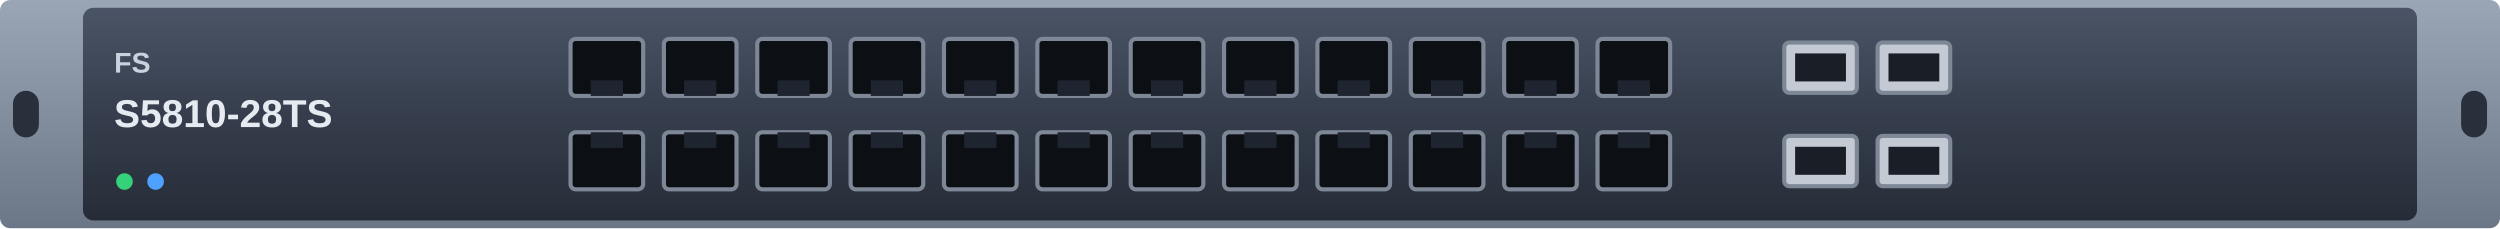
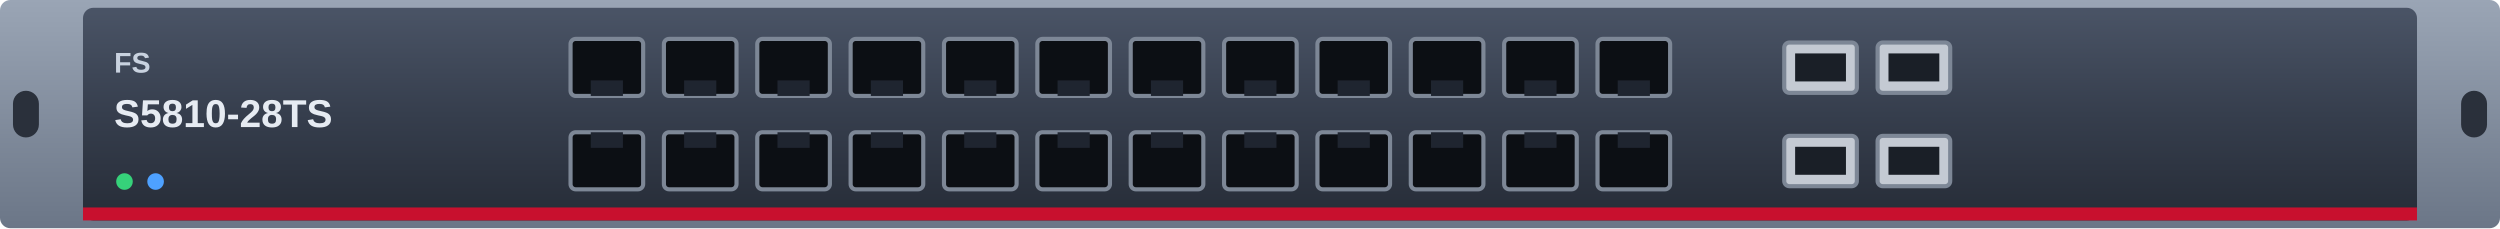
<svg xmlns="http://www.w3.org/2000/svg" viewBox="0 0 482 44" width="482" height="44">
  <defs>
    <linearGradient id="m" x1="0" y1="0" x2="0" y2="1">
      <stop offset="0" stop-color="#4a5466" />
      <stop offset=".5" stop-color="#363e4d" />
      <stop offset="1" stop-color="#262c37" />
    </linearGradient>
    <linearGradient id="l" x1="0" y1="0" x2="0" y2="1">
      <stop offset="0" stop-color="#f4f6f9" />
      <stop offset="1" stop-color="#d5dae2" />
    </linearGradient>
    <linearGradient id="g" x1="0" y1="0" x2="0" y2="1">
      <stop offset="0" stop-color="#9aa5b5" />
      <stop offset="1" stop-color="#6b7687" />
    </linearGradient>
    <linearGradient id="s" x1="0" y1="0" x2="0" y2="1">
      <stop offset="0" stop-color="#1b2a3f" />
      <stop offset="1" stop-color="#0d1624" />
    </linearGradient>
  </defs>
  <rect x="0" y="0" width="482" height="44" rx="2" fill="url(#g)" />
  <rect x="2.5" y="17.5" width="5" height="9" rx="2.5" fill="#2a303b" />
  <rect x="474.5" y="17.5" width="5" height="9" rx="2.5" fill="#2a303b" />
  <rect x="16" y="1.5" width="450" height="41" rx="2" fill="url(#m)" />
+   <rect x="16" y="40" width="450" height="2.5" fill="#c8102e" />
  <text x="22" y="14" font-family="Arial,Helvetica,sans-serif" font-size="5.5" font-weight="700" fill="#c9d2df">FS</text>
  <text x="22" y="24.5" font-family="Arial,Helvetica,sans-serif" font-size="7.5" font-weight="700" fill="#e6ebf2">S5810-28TS</text>
  <circle cx="24" cy="35" r="1.6" fill="#36d27a" />
  <circle cx="30" cy="35" r="1.6" fill="#4ea1ff" />
  <rect x="110" y="7.5" width="14" height="11" rx="1" fill="#0c0f14" stroke="#7d8796" stroke-width=".8" />
  <rect x="113.9" y="15.5" width="6.2" height="3" fill="#1f2530" />
  <rect x="110" y="25.5" width="14" height="11" rx="1" fill="#0c0f14" stroke="#7d8796" stroke-width=".8" />
  <rect x="113.9" y="25.5" width="6.2" height="3" fill="#1f2530" />
  <rect x="128" y="7.5" width="14" height="11" rx="1" fill="#0c0f14" stroke="#7d8796" stroke-width=".8" />
  <rect x="131.9" y="15.5" width="6.2" height="3" fill="#1f2530" />
  <rect x="128" y="25.5" width="14" height="11" rx="1" fill="#0c0f14" stroke="#7d8796" stroke-width=".8" />
  <rect x="131.9" y="25.5" width="6.2" height="3" fill="#1f2530" />
  <rect x="146" y="7.5" width="14" height="11" rx="1" fill="#0c0f14" stroke="#7d8796" stroke-width=".8" />
  <rect x="149.9" y="15.5" width="6.2" height="3" fill="#1f2530" />
  <rect x="146" y="25.5" width="14" height="11" rx="1" fill="#0c0f14" stroke="#7d8796" stroke-width=".8" />
  <rect x="149.9" y="25.5" width="6.2" height="3" fill="#1f2530" />
  <rect x="164" y="7.5" width="14" height="11" rx="1" fill="#0c0f14" stroke="#7d8796" stroke-width=".8" />
  <rect x="167.9" y="15.5" width="6.2" height="3" fill="#1f2530" />
  <rect x="164" y="25.5" width="14" height="11" rx="1" fill="#0c0f14" stroke="#7d8796" stroke-width=".8" />
  <rect x="167.9" y="25.5" width="6.2" height="3" fill="#1f2530" />
  <rect x="182" y="7.5" width="14" height="11" rx="1" fill="#0c0f14" stroke="#7d8796" stroke-width=".8" />
  <rect x="185.9" y="15.5" width="6.2" height="3" fill="#1f2530" />
  <rect x="182" y="25.5" width="14" height="11" rx="1" fill="#0c0f14" stroke="#7d8796" stroke-width=".8" />
  <rect x="185.9" y="25.5" width="6.2" height="3" fill="#1f2530" />
  <rect x="200" y="7.5" width="14" height="11" rx="1" fill="#0c0f14" stroke="#7d8796" stroke-width=".8" />
  <rect x="203.9" y="15.5" width="6.2" height="3" fill="#1f2530" />
  <rect x="200" y="25.5" width="14" height="11" rx="1" fill="#0c0f14" stroke="#7d8796" stroke-width=".8" />
  <rect x="203.9" y="25.5" width="6.2" height="3" fill="#1f2530" />
  <rect x="218" y="7.5" width="14" height="11" rx="1" fill="#0c0f14" stroke="#7d8796" stroke-width=".8" />
  <rect x="221.9" y="15.5" width="6.2" height="3" fill="#1f2530" />
  <rect x="218" y="25.5" width="14" height="11" rx="1" fill="#0c0f14" stroke="#7d8796" stroke-width=".8" />
  <rect x="221.9" y="25.5" width="6.2" height="3" fill="#1f2530" />
  <rect x="236" y="7.5" width="14" height="11" rx="1" fill="#0c0f14" stroke="#7d8796" stroke-width=".8" />
  <rect x="239.9" y="15.5" width="6.2" height="3" fill="#1f2530" />
  <rect x="236" y="25.5" width="14" height="11" rx="1" fill="#0c0f14" stroke="#7d8796" stroke-width=".8" />
  <rect x="239.9" y="25.5" width="6.2" height="3" fill="#1f2530" />
  <rect x="254" y="7.5" width="14" height="11" rx="1" fill="#0c0f14" stroke="#7d8796" stroke-width=".8" />
  <rect x="257.9" y="15.5" width="6.2" height="3" fill="#1f2530" />
  <rect x="254" y="25.5" width="14" height="11" rx="1" fill="#0c0f14" stroke="#7d8796" stroke-width=".8" />
  <rect x="257.9" y="25.5" width="6.2" height="3" fill="#1f2530" />
  <rect x="272" y="7.5" width="14" height="11" rx="1" fill="#0c0f14" stroke="#7d8796" stroke-width=".8" />
  <rect x="275.9" y="15.5" width="6.2" height="3" fill="#1f2530" />
  <rect x="272" y="25.5" width="14" height="11" rx="1" fill="#0c0f14" stroke="#7d8796" stroke-width=".8" />
  <rect x="275.9" y="25.5" width="6.2" height="3" fill="#1f2530" />
  <rect x="290" y="7.5" width="14" height="11" rx="1" fill="#0c0f14" stroke="#7d8796" stroke-width=".8" />
  <rect x="293.9" y="15.5" width="6.2" height="3" fill="#1f2530" />
  <rect x="290" y="25.5" width="14" height="11" rx="1" fill="#0c0f14" stroke="#7d8796" stroke-width=".8" />
  <rect x="293.9" y="25.5" width="6.2" height="3" fill="#1f2530" />
  <rect x="308" y="7.5" width="14" height="11" rx="1" fill="#0c0f14" stroke="#7d8796" stroke-width=".8" />
  <rect x="311.9" y="15.5" width="6.2" height="3" fill="#1f2530" />
  <rect x="308" y="25.5" width="14" height="11" rx="1" fill="#0c0f14" stroke="#7d8796" stroke-width=".8" />
  <rect x="311.9" y="25.5" width="6.2" height="3" fill="#1f2530" />
  <rect x="344" y="8.2" width="14" height="9.7" rx="1" fill="#c4cad3" stroke="#7d8796" stroke-width=".8" />
  <rect x="346.1" y="10.3" width="9.8" height="5.4" fill="#1a1f27" />
  <rect x="344" y="26.2" width="14" height="9.7" rx="1" fill="#c4cad3" stroke="#7d8796" stroke-width=".8" />
  <rect x="346.1" y="28.3" width="9.8" height="5.4" fill="#1a1f27" />
  <rect x="362" y="8.2" width="14" height="9.7" rx="1" fill="#c4cad3" stroke="#7d8796" stroke-width=".8" />
  <rect x="364.1" y="10.3" width="9.8" height="5.4" fill="#1a1f27" />
  <rect x="362" y="26.2" width="14" height="9.7" rx="1" fill="#c4cad3" stroke="#7d8796" stroke-width=".8" />
  <rect x="364.1" y="28.3" width="9.8" height="5.4" fill="#1a1f27" />
</svg>
